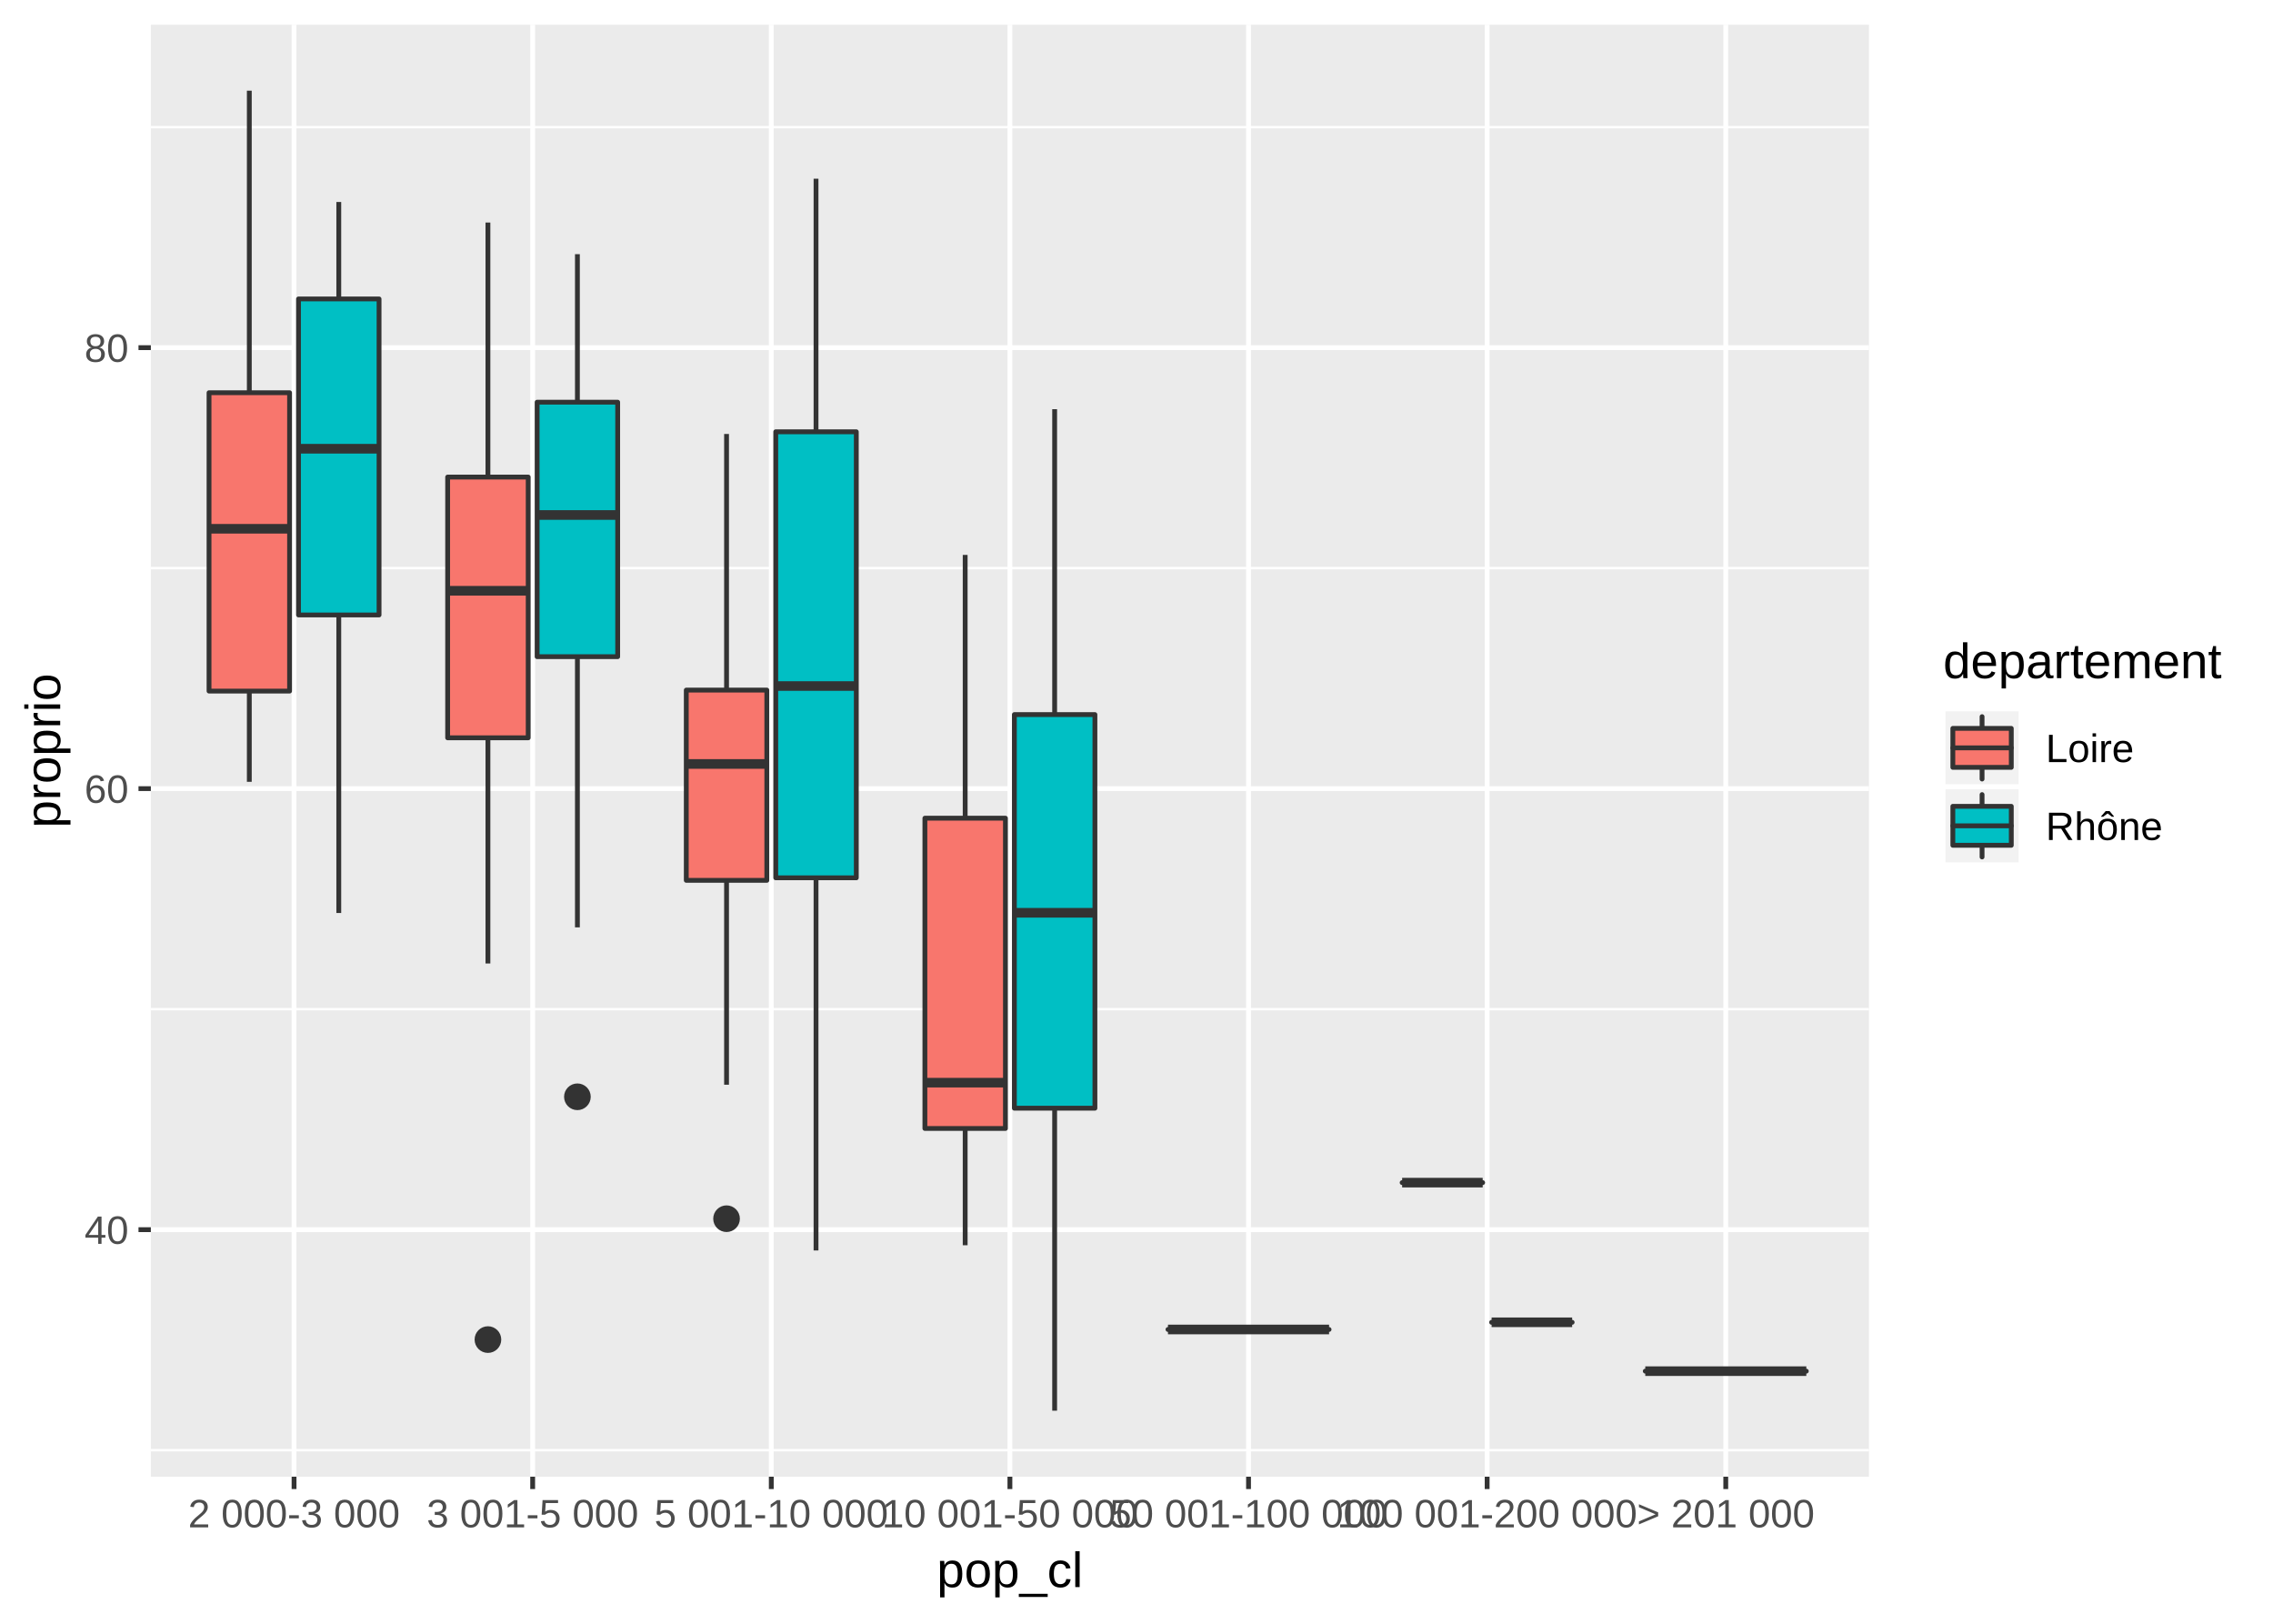
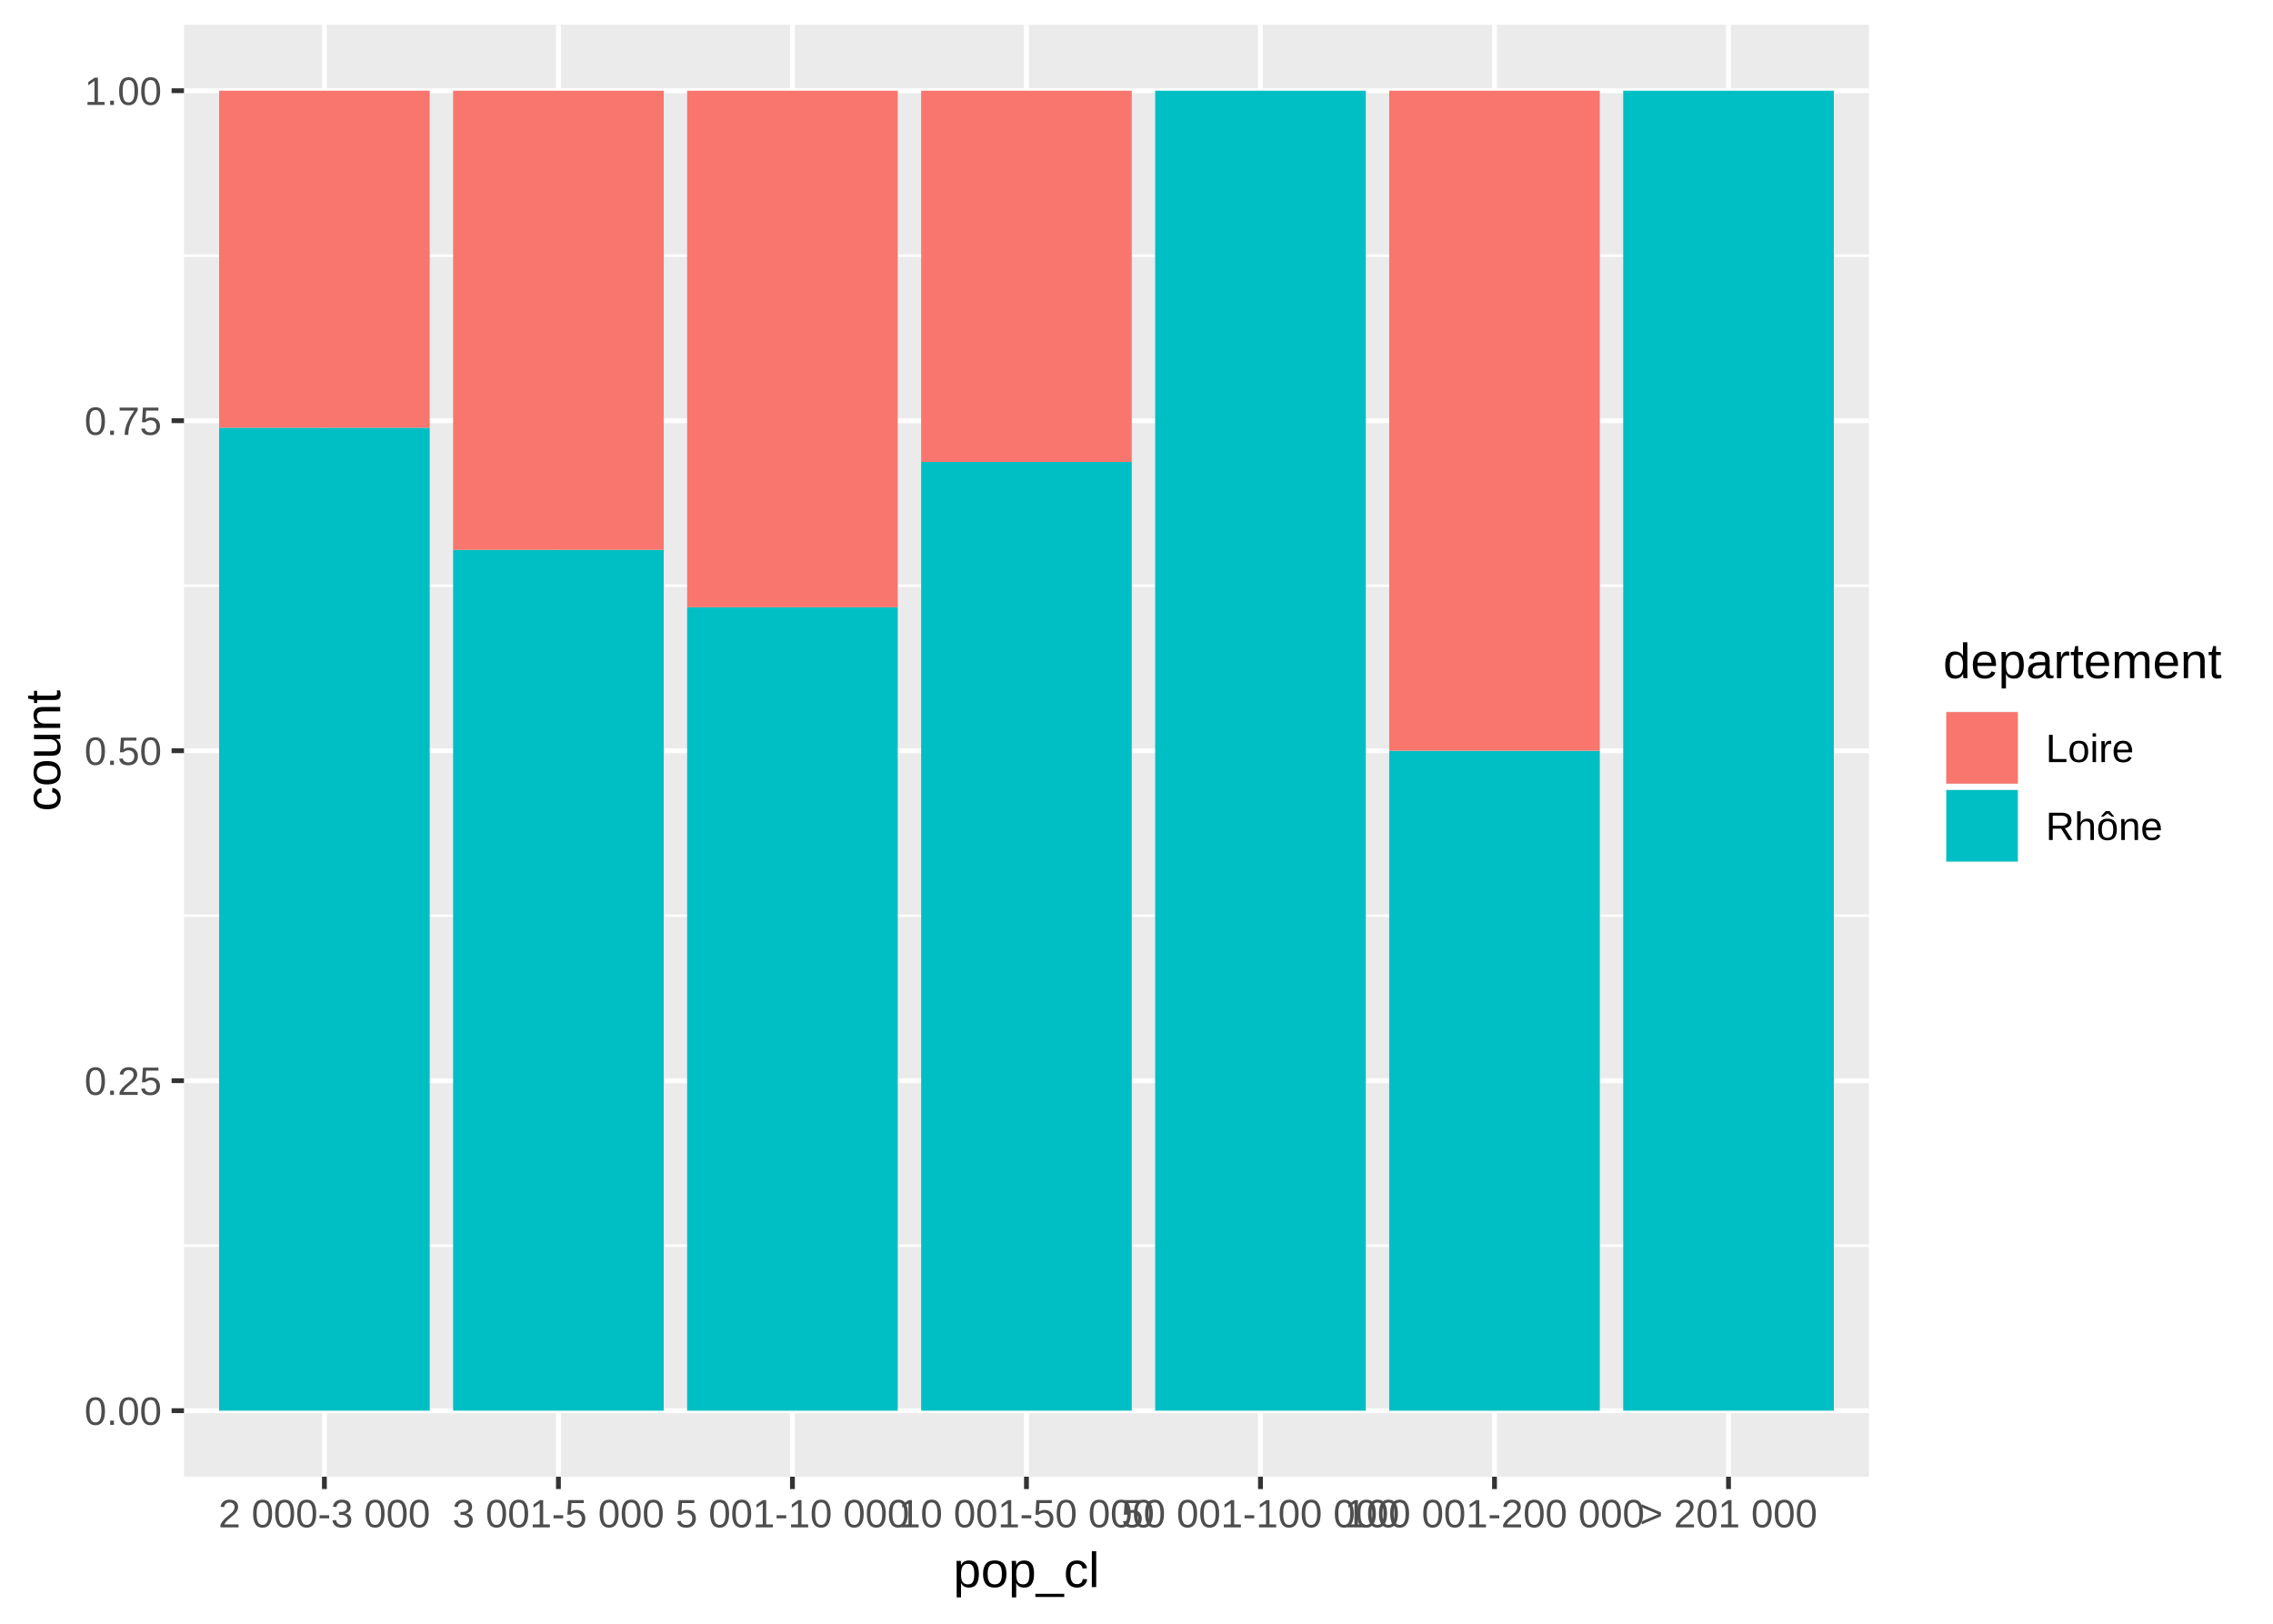
<svg xmlns="http://www.w3.org/2000/svg" viewBox="0 0 504.00 360.00">
  <defs>
    <style type="text/css">
    line, polyline, path, rect, circle {
      fill: none;
      stroke: #000000;
      stroke-linecap: round;
      stroke-linejoin: round;
      stroke-miterlimit: 10.00;
    }
  </style>
  </defs>
  <rect width="100%" height="100%" style="stroke: none; fill: #FFFFFF;" />
  <rect x="0.00" y="0.00" width="504.00" height="360.00" style="stroke-width: 1.07; stroke: #FFFFFF; fill: #FFFFFF;" />
  <defs>
-     <clipPath id="cpMzMuNDUzfDQxNC40MDl8MzI3LjM5Nnw1LjQ3OTQ1">
-       <rect x="33.45" y="5.48" width="380.96" height="321.92" />
+     <clipPath id="cpNDAuNzkyMXw0MTQuNDA5fDMyNy4zOTZ8NS40Nzk0NQ==">
+       <rect x="40.79" y="5.48" width="373.62" height="321.92" />
    </clipPath>
  </defs>
-   <rect x="33.45" y="5.48" width="380.96" height="321.92" style="stroke-width: 1.07; stroke: none; fill: #EBEBEB;" clip-path="url(#cpMzMuNDUzfDQxNC40MDl8MzI3LjM5Nnw1LjQ3OTQ1)" />
-   <polyline points="33.45,321.52 414.41,321.52 " style="stroke-width: 0.53; stroke: #FFFFFF; stroke-linecap: butt;" clip-path="url(#cpMzMuNDUzfDQxNC40MDl8MzI3LjM5Nnw1LjQ3OTQ1)" />
-   <polyline points="33.45,223.74 414.41,223.74 " style="stroke-width: 0.53; stroke: #FFFFFF; stroke-linecap: butt;" clip-path="url(#cpMzMuNDUzfDQxNC40MDl8MzI3LjM5Nnw1LjQ3OTQ1)" />
-   <polyline points="33.45,125.96 414.41,125.96 " style="stroke-width: 0.53; stroke: #FFFFFF; stroke-linecap: butt;" clip-path="url(#cpMzMuNDUzfDQxNC40MDl8MzI3LjM5Nnw1LjQ3OTQ1)" />
-   <polyline points="33.45,28.19 414.41,28.19 " style="stroke-width: 0.53; stroke: #FFFFFF; stroke-linecap: butt;" clip-path="url(#cpMzMuNDUzfDQxNC40MDl8MzI3LjM5Nnw1LjQ3OTQ1)" />
-   <polyline points="33.45,272.63 414.41,272.63 " style="stroke-width: 1.07; stroke: #FFFFFF; stroke-linecap: butt;" clip-path="url(#cpMzMuNDUzfDQxNC40MDl8MzI3LjM5Nnw1LjQ3OTQ1)" />
-   <polyline points="33.45,174.85 414.41,174.85 " style="stroke-width: 1.07; stroke: #FFFFFF; stroke-linecap: butt;" clip-path="url(#cpMzMuNDUzfDQxNC40MDl8MzI3LjM5Nnw1LjQ3OTQ1)" />
-   <polyline points="33.45,77.08 414.41,77.08 " style="stroke-width: 1.07; stroke: #FFFFFF; stroke-linecap: butt;" clip-path="url(#cpMzMuNDUzfDQxNC40MDl8MzI3LjM5Nnw1LjQ3OTQ1)" />
-   <polyline points="65.20,327.40 65.20,5.48 " style="stroke-width: 1.07; stroke: #FFFFFF; stroke-linecap: butt;" clip-path="url(#cpMzMuNDUzfDQxNC40MDl8MzI3LjM5Nnw1LjQ3OTQ1)" />
-   <polyline points="118.11,327.40 118.11,5.48 " style="stroke-width: 1.07; stroke: #FFFFFF; stroke-linecap: butt;" clip-path="url(#cpMzMuNDUzfDQxNC40MDl8MzI3LjM5Nnw1LjQ3OTQ1)" />
-   <polyline points="171.02,327.40 171.02,5.48 " style="stroke-width: 1.07; stroke: #FFFFFF; stroke-linecap: butt;" clip-path="url(#cpMzMuNDUzfDQxNC40MDl8MzI3LjM5Nnw1LjQ3OTQ1)" />
-   <polyline points="223.93,327.40 223.93,5.48 " style="stroke-width: 1.07; stroke: #FFFFFF; stroke-linecap: butt;" clip-path="url(#cpMzMuNDUzfDQxNC40MDl8MzI3LjM5Nnw1LjQ3OTQ1)" />
-   <polyline points="276.84,327.40 276.84,5.48 " style="stroke-width: 1.07; stroke: #FFFFFF; stroke-linecap: butt;" clip-path="url(#cpMzMuNDUzfDQxNC40MDl8MzI3LjM5Nnw1LjQ3OTQ1)" />
-   <polyline points="329.75,327.40 329.75,5.48 " style="stroke-width: 1.07; stroke: #FFFFFF; stroke-linecap: butt;" clip-path="url(#cpMzMuNDUzfDQxNC40MDl8MzI3LjM5Nnw1LjQ3OTQ1)" />
-   <polyline points="382.66,327.40 382.66,5.48 " style="stroke-width: 1.07; stroke: #FFFFFF; stroke-linecap: butt;" clip-path="url(#cpMzMuNDUzfDQxNC40MDl8MzI3LjM5Nnw1LjQ3OTQ1)" />
-   <line x1="55.28" y1="87.07" x2="55.28" y2="20.11" style="stroke-width: 1.07; stroke: #333333; stroke-linecap: butt;" clip-path="url(#cpMzMuNDUzfDQxNC40MDl8MzI3LjM5Nnw1LjQ3OTQ1)" />
-   <line x1="55.28" y1="153.22" x2="55.28" y2="173.34" style="stroke-width: 1.07; stroke: #333333; stroke-linecap: butt;" clip-path="url(#cpMzMuNDUzfDQxNC40MDl8MzI3LjM5Nnw1LjQ3OTQ1)" />
-   <polyline points="46.35,87.07 46.35,153.22 64.21,153.22 64.21,87.07 46.35,87.07 " style="stroke-width: 1.07; stroke: #333333; fill: #F8766D;" clip-path="url(#cpMzMuNDUzfDQxNC40MDl8MzI3LjM5Nnw1LjQ3OTQ1)" />
-   <line x1="46.35" y1="117.24" x2="64.21" y2="117.24" style="stroke-width: 2.13; stroke: #333333; stroke-linecap: butt;" clip-path="url(#cpMzMuNDUzfDQxNC40MDl8MzI3LjM5Nnw1LjQ3OTQ1)" />
-   <line x1="75.12" y1="66.28" x2="75.12" y2="44.78" style="stroke-width: 1.07; stroke: #333333; stroke-linecap: butt;" clip-path="url(#cpMzMuNDUzfDQxNC40MDl8MzI3LjM5Nnw1LjQ3OTQ1)" />
-   <line x1="75.12" y1="136.34" x2="75.12" y2="202.42" style="stroke-width: 1.07; stroke: #333333; stroke-linecap: butt;" clip-path="url(#cpMzMuNDUzfDQxNC40MDl8MzI3LjM5Nnw1LjQ3OTQ1)" />
-   <polyline points="66.19,66.28 66.19,136.34 84.05,136.34 84.05,66.28 66.19,66.28 " style="stroke-width: 1.07; stroke: #333333; fill: #00BFC4;" clip-path="url(#cpMzMuNDUzfDQxNC40MDl8MzI3LjM5Nnw1LjQ3OTQ1)" />
-   <line x1="66.19" y1="99.49" x2="84.05" y2="99.49" style="stroke-width: 2.13; stroke: #333333; stroke-linecap: butt;" clip-path="url(#cpMzMuNDUzfDQxNC40MDl8MzI3LjM5Nnw1LjQ3OTQ1)" />
-   <circle cx="108.19" cy="297.00" r="1.95pt" style="stroke-width: 0.71; stroke: #333333; fill: #333333;" clip-path="url(#cpMzMuNDUzfDQxNC40MDl8MzI3LjM5Nnw1LjQ3OTQ1)" />
-   <line x1="108.19" y1="105.77" x2="108.19" y2="49.34" style="stroke-width: 1.07; stroke: #333333; stroke-linecap: butt;" clip-path="url(#cpMzMuNDUzfDQxNC40MDl8MzI3LjM5Nnw1LjQ3OTQ1)" />
-   <line x1="108.19" y1="163.58" x2="108.19" y2="213.61" style="stroke-width: 1.07; stroke: #333333; stroke-linecap: butt;" clip-path="url(#cpMzMuNDUzfDQxNC40MDl8MzI3LjM5Nnw1LjQ3OTQ1)" />
-   <polyline points="99.26,105.77 99.26,163.58 117.12,163.58 117.12,105.77 99.26,105.77 " style="stroke-width: 1.07; stroke: #333333; fill: #F8766D;" clip-path="url(#cpMzMuNDUzfDQxNC40MDl8MzI3LjM5Nnw1LjQ3OTQ1)" />
-   <line x1="99.26" y1="130.98" x2="117.12" y2="130.98" style="stroke-width: 2.13; stroke: #333333; stroke-linecap: butt;" clip-path="url(#cpMzMuNDUzfDQxNC40MDl8MzI3LjM5Nnw1LjQ3OTQ1)" />
-   <circle cx="128.03" cy="243.17" r="1.95pt" style="stroke-width: 0.71; stroke: #333333; fill: #333333;" clip-path="url(#cpMzMuNDUzfDQxNC40MDl8MzI3LjM5Nnw1LjQ3OTQ1)" />
-   <line x1="128.03" y1="89.17" x2="128.03" y2="56.36" style="stroke-width: 1.07; stroke: #333333; stroke-linecap: butt;" clip-path="url(#cpMzMuNDUzfDQxNC40MDl8MzI3LjM5Nnw1LjQ3OTQ1)" />
-   <line x1="128.03" y1="145.59" x2="128.03" y2="205.60" style="stroke-width: 1.07; stroke: #333333; stroke-linecap: butt;" clip-path="url(#cpMzMuNDUzfDQxNC40MDl8MzI3LjM5Nnw1LjQ3OTQ1)" />
-   <polyline points="119.10,89.17 119.10,145.59 136.96,145.59 136.96,89.17 119.10,89.17 " style="stroke-width: 1.07; stroke: #333333; fill: #00BFC4;" clip-path="url(#cpMzMuNDUzfDQxNC40MDl8MzI3LjM5Nnw1LjQ3OTQ1)" />
-   <line x1="119.10" y1="114.18" x2="136.96" y2="114.18" style="stroke-width: 2.13; stroke: #333333; stroke-linecap: butt;" clip-path="url(#cpMzMuNDUzfDQxNC40MDl8MzI3LjM5Nnw1LjQ3OTQ1)" />
-   <circle cx="161.10" cy="270.20" r="1.95pt" style="stroke-width: 0.71; stroke: #333333; fill: #333333;" clip-path="url(#cpMzMuNDUzfDQxNC40MDl8MzI3LjM5Nnw1LjQ3OTQ1)" />
-   <line x1="161.10" y1="153.00" x2="161.10" y2="96.22" style="stroke-width: 1.07; stroke: #333333; stroke-linecap: butt;" clip-path="url(#cpMzMuNDUzfDQxNC40MDl8MzI3LjM5Nnw1LjQ3OTQ1)" />
-   <line x1="161.10" y1="195.18" x2="161.10" y2="240.50" style="stroke-width: 1.07; stroke: #333333; stroke-linecap: butt;" clip-path="url(#cpMzMuNDUzfDQxNC40MDl8MzI3LjM5Nnw1LjQ3OTQ1)" />
-   <polyline points="152.17,153.00 152.17,195.18 170.03,195.18 170.03,153.00 152.17,153.00 " style="stroke-width: 1.07; stroke: #333333; fill: #F8766D;" clip-path="url(#cpMzMuNDUzfDQxNC40MDl8MzI3LjM5Nnw1LjQ3OTQ1)" />
-   <line x1="152.17" y1="169.38" x2="170.03" y2="169.38" style="stroke-width: 2.13; stroke: #333333; stroke-linecap: butt;" clip-path="url(#cpMzMuNDUzfDQxNC40MDl8MzI3LjM5Nnw1LjQ3OTQ1)" />
-   <line x1="180.94" y1="95.73" x2="180.94" y2="39.62" style="stroke-width: 1.07; stroke: #333333; stroke-linecap: butt;" clip-path="url(#cpMzMuNDUzfDQxNC40MDl8MzI3LjM5Nnw1LjQ3OTQ1)" />
-   <line x1="180.94" y1="194.62" x2="180.94" y2="277.24" style="stroke-width: 1.07; stroke: #333333; stroke-linecap: butt;" clip-path="url(#cpMzMuNDUzfDQxNC40MDl8MzI3LjM5Nnw1LjQ3OTQ1)" />
-   <polyline points="172.01,95.73 172.01,194.62 189.87,194.62 189.87,95.73 172.01,95.73 " style="stroke-width: 1.07; stroke: #333333; fill: #00BFC4;" clip-path="url(#cpMzMuNDUzfDQxNC40MDl8MzI3LjM5Nnw1LjQ3OTQ1)" />
-   <line x1="172.01" y1="152.10" x2="189.87" y2="152.10" style="stroke-width: 2.13; stroke: #333333; stroke-linecap: butt;" clip-path="url(#cpMzMuNDUzfDQxNC40MDl8MzI3LjM5Nnw1LjQ3OTQ1)" />
-   <line x1="214.01" y1="181.40" x2="214.01" y2="123.03" style="stroke-width: 1.07; stroke: #333333; stroke-linecap: butt;" clip-path="url(#cpMzMuNDUzfDQxNC40MDl8MzI3LjM5Nnw1LjQ3OTQ1)" />
-   <line x1="214.01" y1="250.19" x2="214.01" y2="276.08" style="stroke-width: 1.07; stroke: #333333; stroke-linecap: butt;" clip-path="url(#cpMzMuNDUzfDQxNC40MDl8MzI3LjM5Nnw1LjQ3OTQ1)" />
-   <polyline points="205.08,181.40 205.08,250.19 222.94,250.19 222.94,181.40 205.08,181.40 " style="stroke-width: 1.07; stroke: #333333; fill: #F8766D;" clip-path="url(#cpMzMuNDUzfDQxNC40MDl8MzI3LjM5Nnw1LjQ3OTQ1)" />
-   <line x1="205.08" y1="240.04" x2="222.94" y2="240.04" style="stroke-width: 2.13; stroke: #333333; stroke-linecap: butt;" clip-path="url(#cpMzMuNDUzfDQxNC40MDl8MzI3LjM5Nnw1LjQ3OTQ1)" />
-   <line x1="233.85" y1="158.43" x2="233.85" y2="90.72" style="stroke-width: 1.07; stroke: #333333; stroke-linecap: butt;" clip-path="url(#cpMzMuNDUzfDQxNC40MDl8MzI3LjM5Nnw1LjQ3OTQ1)" />
-   <line x1="233.85" y1="245.70" x2="233.85" y2="312.76" style="stroke-width: 1.07; stroke: #333333; stroke-linecap: butt;" clip-path="url(#cpMzMuNDUzfDQxNC40MDl8MzI3LjM5Nnw1LjQ3OTQ1)" />
-   <polyline points="224.92,158.43 224.92,245.70 242.78,245.70 242.78,158.43 224.92,158.43 " style="stroke-width: 1.07; stroke: #333333; fill: #00BFC4;" clip-path="url(#cpMzMuNDUzfDQxNC40MDl8MzI3LjM5Nnw1LjQ3OTQ1)" />
-   <line x1="224.92" y1="202.37" x2="242.78" y2="202.37" style="stroke-width: 2.13; stroke: #333333; stroke-linecap: butt;" clip-path="url(#cpMzMuNDUzfDQxNC40MDl8MzI3LjM5Nnw1LjQ3OTQ1)" />
-   <line x1="276.84" y1="294.76" x2="276.84" y2="294.76" style="stroke-width: 1.07; stroke: #333333; stroke-linecap: butt;" clip-path="url(#cpMzMuNDUzfDQxNC40MDl8MzI3LjM5Nnw1LjQ3OTQ1)" />
-   <line x1="276.84" y1="294.76" x2="276.84" y2="294.76" style="stroke-width: 1.07; stroke: #333333; stroke-linecap: butt;" clip-path="url(#cpMzMuNDUzfDQxNC40MDl8MzI3LjM5Nnw1LjQ3OTQ1)" />
-   <polyline points="258.98,294.76 258.98,294.76 294.70,294.76 294.70,294.76 258.98,294.76 " style="stroke-width: 1.07; stroke: #333333; fill: #00BFC4;" clip-path="url(#cpMzMuNDUzfDQxNC40MDl8MzI3LjM5Nnw1LjQ3OTQ1)" />
-   <line x1="258.98" y1="294.76" x2="294.70" y2="294.76" style="stroke-width: 2.13; stroke: #333333; stroke-linecap: butt;" clip-path="url(#cpMzMuNDUzfDQxNC40MDl8MzI3LjM5Nnw1LjQ3OTQ1)" />
-   <line x1="319.83" y1="262.20" x2="319.83" y2="262.20" style="stroke-width: 1.07; stroke: #333333; stroke-linecap: butt;" clip-path="url(#cpMzMuNDUzfDQxNC40MDl8MzI3LjM5Nnw1LjQ3OTQ1)" />
-   <line x1="319.83" y1="262.20" x2="319.83" y2="262.20" style="stroke-width: 1.07; stroke: #333333; stroke-linecap: butt;" clip-path="url(#cpMzMuNDUzfDQxNC40MDl8MzI3LjM5Nnw1LjQ3OTQ1)" />
-   <polyline points="310.90,262.20 310.90,262.20 328.76,262.20 328.76,262.20 310.90,262.20 " style="stroke-width: 1.07; stroke: #333333; fill: #F8766D;" clip-path="url(#cpMzMuNDUzfDQxNC40MDl8MzI3LjM5Nnw1LjQ3OTQ1)" />
-   <line x1="310.90" y1="262.20" x2="328.76" y2="262.20" style="stroke-width: 2.13; stroke: #333333; stroke-linecap: butt;" clip-path="url(#cpMzMuNDUzfDQxNC40MDl8MzI3LjM5Nnw1LjQ3OTQ1)" />
-   <line x1="339.67" y1="293.17" x2="339.67" y2="293.17" style="stroke-width: 1.07; stroke: #333333; stroke-linecap: butt;" clip-path="url(#cpMzMuNDUzfDQxNC40MDl8MzI3LjM5Nnw1LjQ3OTQ1)" />
-   <line x1="339.67" y1="293.17" x2="339.67" y2="293.17" style="stroke-width: 1.07; stroke: #333333; stroke-linecap: butt;" clip-path="url(#cpMzMuNDUzfDQxNC40MDl8MzI3LjM5Nnw1LjQ3OTQ1)" />
-   <polyline points="330.74,293.17 330.74,293.17 348.60,293.17 348.60,293.17 330.74,293.17 " style="stroke-width: 1.07; stroke: #333333; fill: #00BFC4;" clip-path="url(#cpMzMuNDUzfDQxNC40MDl8MzI3LjM5Nnw1LjQ3OTQ1)" />
-   <line x1="330.74" y1="293.17" x2="348.60" y2="293.17" style="stroke-width: 2.13; stroke: #333333; stroke-linecap: butt;" clip-path="url(#cpMzMuNDUzfDQxNC40MDl8MzI3LjM5Nnw1LjQ3OTQ1)" />
-   <line x1="382.66" y1="304.00" x2="382.66" y2="304.00" style="stroke-width: 1.07; stroke: #333333; stroke-linecap: butt;" clip-path="url(#cpMzMuNDUzfDQxNC40MDl8MzI3LjM5Nnw1LjQ3OTQ1)" />
-   <line x1="382.66" y1="304.00" x2="382.66" y2="304.00" style="stroke-width: 1.07; stroke: #333333; stroke-linecap: butt;" clip-path="url(#cpMzMuNDUzfDQxNC40MDl8MzI3LjM5Nnw1LjQ3OTQ1)" />
-   <polyline points="364.81,304.00 364.81,304.00 400.52,304.00 400.52,304.00 364.81,304.00 " style="stroke-width: 1.07; stroke: #333333; fill: #00BFC4;" clip-path="url(#cpMzMuNDUzfDQxNC40MDl8MzI3LjM5Nnw1LjQ3OTQ1)" />
-   <line x1="364.81" y1="304.00" x2="400.52" y2="304.00" style="stroke-width: 2.13; stroke: #333333; stroke-linecap: butt;" clip-path="url(#cpMzMuNDUzfDQxNC40MDl8MzI3LjM5Nnw1LjQ3OTQ1)" />
+   <rect x="40.79" y="5.48" width="373.62" height="321.92" style="stroke-width: 1.07; stroke: none; fill: #EBEBEB;" clip-path="url(#cpNDAuNzkyMXw0MTQuNDA5fDMyNy4zOTZ8NS40Nzk0NQ==)" />
+   <polyline points="40.79,276.18 414.41,276.18 " style="stroke-width: 0.53; stroke: #FFFFFF; stroke-linecap: butt;" clip-path="url(#cpNDAuNzkyMXw0MTQuNDA5fDMyNy4zOTZ8NS40Nzk0NQ==)" />
+   <polyline points="40.79,203.02 414.41,203.02 " style="stroke-width: 0.53; stroke: #FFFFFF; stroke-linecap: butt;" clip-path="url(#cpNDAuNzkyMXw0MTQuNDA5fDMyNy4zOTZ8NS40Nzk0NQ==)" />
+   <polyline points="40.79,129.86 414.41,129.86 " style="stroke-width: 0.53; stroke: #FFFFFF; stroke-linecap: butt;" clip-path="url(#cpNDAuNzkyMXw0MTQuNDA5fDMyNy4zOTZ8NS40Nzk0NQ==)" />
+   <polyline points="40.79,56.69 414.41,56.69 " style="stroke-width: 0.53; stroke: #FFFFFF; stroke-linecap: butt;" clip-path="url(#cpNDAuNzkyMXw0MTQuNDA5fDMyNy4zOTZ8NS40Nzk0NQ==)" />
+   <polyline points="40.79,312.76 414.41,312.76 " style="stroke-width: 1.07; stroke: #FFFFFF; stroke-linecap: butt;" clip-path="url(#cpNDAuNzkyMXw0MTQuNDA5fDMyNy4zOTZ8NS40Nzk0NQ==)" />
+   <polyline points="40.79,239.60 414.41,239.60 " style="stroke-width: 1.07; stroke: #FFFFFF; stroke-linecap: butt;" clip-path="url(#cpNDAuNzkyMXw0MTQuNDA5fDMyNy4zOTZ8NS40Nzk0NQ==)" />
+   <polyline points="40.79,166.44 414.41,166.44 " style="stroke-width: 1.07; stroke: #FFFFFF; stroke-linecap: butt;" clip-path="url(#cpNDAuNzkyMXw0MTQuNDA5fDMyNy4zOTZ8NS40Nzk0NQ==)" />
+   <polyline points="40.79,93.27 414.41,93.27 " style="stroke-width: 1.07; stroke: #FFFFFF; stroke-linecap: butt;" clip-path="url(#cpNDAuNzkyMXw0MTQuNDA5fDMyNy4zOTZ8NS40Nzk0NQ==)" />
+   <polyline points="40.79,20.11 414.41,20.11 " style="stroke-width: 1.07; stroke: #FFFFFF; stroke-linecap: butt;" clip-path="url(#cpNDAuNzkyMXw0MTQuNDA5fDMyNy4zOTZ8NS40Nzk0NQ==)" />
+   <polyline points="71.93,327.40 71.93,5.48 " style="stroke-width: 1.07; stroke: #FFFFFF; stroke-linecap: butt;" clip-path="url(#cpNDAuNzkyMXw0MTQuNDA5fDMyNy4zOTZ8NS40Nzk0NQ==)" />
+   <polyline points="123.82,327.40 123.82,5.48 " style="stroke-width: 1.07; stroke: #FFFFFF; stroke-linecap: butt;" clip-path="url(#cpNDAuNzkyMXw0MTQuNDA5fDMyNy4zOTZ8NS40Nzk0NQ==)" />
+   <polyline points="175.71,327.40 175.71,5.48 " style="stroke-width: 1.07; stroke: #FFFFFF; stroke-linecap: butt;" clip-path="url(#cpNDAuNzkyMXw0MTQuNDA5fDMyNy4zOTZ8NS40Nzk0NQ==)" />
+   <polyline points="227.60,327.40 227.60,5.48 " style="stroke-width: 1.07; stroke: #FFFFFF; stroke-linecap: butt;" clip-path="url(#cpNDAuNzkyMXw0MTQuNDA5fDMyNy4zOTZ8NS40Nzk0NQ==)" />
+   <polyline points="279.49,327.40 279.49,5.48 " style="stroke-width: 1.07; stroke: #FFFFFF; stroke-linecap: butt;" clip-path="url(#cpNDAuNzkyMXw0MTQuNDA5fDMyNy4zOTZ8NS40Nzk0NQ==)" />
+   <polyline points="331.38,327.40 331.38,5.48 " style="stroke-width: 1.07; stroke: #FFFFFF; stroke-linecap: butt;" clip-path="url(#cpNDAuNzkyMXw0MTQuNDA5fDMyNy4zOTZ8NS40Nzk0NQ==)" />
+   <polyline points="383.27,327.40 383.27,5.48 " style="stroke-width: 1.07; stroke: #FFFFFF; stroke-linecap: butt;" clip-path="url(#cpNDAuNzkyMXw0MTQuNDA5fDMyNy4zOTZ8NS40Nzk0NQ==)" />
+   <rect x="48.58" y="94.83" width="46.70" height="217.93" style="stroke-width: 1.07; stroke: none; stroke-linecap: butt; fill: #00BFC4;" clip-path="url(#cpNDAuNzkyMXw0MTQuNDA5fDMyNy4zOTZ8NS40Nzk0NQ==)" />
+   <rect x="48.58" y="20.11" width="46.70" height="74.72" style="stroke-width: 1.07; stroke: none; stroke-linecap: butt; fill: #F8766D;" clip-path="url(#cpNDAuNzkyMXw0MTQuNDA5fDMyNy4zOTZ8NS40Nzk0NQ==)" />
+   <rect x="100.47" y="121.90" width="46.70" height="190.86" style="stroke-width: 1.07; stroke: none; stroke-linecap: butt; fill: #00BFC4;" clip-path="url(#cpNDAuNzkyMXw0MTQuNDA5fDMyNy4zOTZ8NS40Nzk0NQ==)" />
+   <rect x="100.47" y="20.11" width="46.70" height="101.79" style="stroke-width: 1.07; stroke: none; stroke-linecap: butt; fill: #F8766D;" clip-path="url(#cpNDAuNzkyMXw0MTQuNDA5fDMyNy4zOTZ8NS40Nzk0NQ==)" />
+   <rect x="152.36" y="134.63" width="46.70" height="178.14" style="stroke-width: 1.07; stroke: none; stroke-linecap: butt; fill: #00BFC4;" clip-path="url(#cpNDAuNzkyMXw0MTQuNDA5fDMyNy4zOTZ8NS40Nzk0NQ==)" />
+   <rect x="152.36" y="20.11" width="46.70" height="114.52" style="stroke-width: 1.07; stroke: none; stroke-linecap: butt; fill: #F8766D;" clip-path="url(#cpNDAuNzkyMXw0MTQuNDA5fDMyNy4zOTZ8NS40Nzk0NQ==)" />
+   <rect x="204.25" y="102.42" width="46.70" height="210.34" style="stroke-width: 1.07; stroke: none; stroke-linecap: butt; fill: #00BFC4;" clip-path="url(#cpNDAuNzkyMXw0MTQuNDA5fDMyNy4zOTZ8NS40Nzk0NQ==)" />
+   <rect x="204.25" y="20.11" width="46.70" height="82.31" style="stroke-width: 1.07; stroke: none; stroke-linecap: butt; fill: #F8766D;" clip-path="url(#cpNDAuNzkyMXw0MTQuNDA5fDMyNy4zOTZ8NS40Nzk0NQ==)" />
+   <rect x="256.14" y="20.11" width="46.70" height="292.65" style="stroke-width: 1.07; stroke: none; stroke-linecap: butt; fill: #00BFC4;" clip-path="url(#cpNDAuNzkyMXw0MTQuNDA5fDMyNy4zOTZ8NS40Nzk0NQ==)" />
+   <rect x="308.03" y="166.44" width="46.70" height="146.33" style="stroke-width: 1.07; stroke: none; stroke-linecap: butt; fill: #00BFC4;" clip-path="url(#cpNDAuNzkyMXw0MTQuNDA5fDMyNy4zOTZ8NS40Nzk0NQ==)" />
+   <rect x="308.03" y="20.11" width="46.70" height="146.33" style="stroke-width: 1.07; stroke: none; stroke-linecap: butt; fill: #F8766D;" clip-path="url(#cpNDAuNzkyMXw0MTQuNDA5fDMyNy4zOTZ8NS40Nzk0NQ==)" />
+   <rect x="359.92" y="20.11" width="46.70" height="292.65" style="stroke-width: 1.07; stroke: none; stroke-linecap: butt; fill: #00BFC4;" clip-path="url(#cpNDAuNzkyMXw0MTQuNDA5fDMyNy4zOTZ8NS40Nzk0NQ==)" />
  <defs>
    <clipPath id="cpMHw1MDR8MzYwfDA=">
      <rect x="0.00" y="0.00" width="504.00" height="360.00" />
    </clipPath>
  </defs>
  <g clip-path="url(#cpMHw1MDR8MzYwfDA=)">
-     <text x="18.73" y="275.78" style="font-size: 8.80px; fill: #4D4D4D; font-family: Arial;" textLength="9.79px" lengthAdjust="spacingAndGlyphs">40</text>
+     <text x="18.73" y="315.91" style="font-size: 8.80px; fill: #4D4D4D; font-family: Arial;" textLength="17.13px" lengthAdjust="spacingAndGlyphs">0.00</text>
  </g>
  <g clip-path="url(#cpMHw1MDR8MzYwfDA=)">
-     <text x="18.73" y="178.00" style="font-size: 8.80px; fill: #4D4D4D; font-family: Arial;" textLength="9.79px" lengthAdjust="spacingAndGlyphs">60</text>
+     <text x="18.73" y="242.75" style="font-size: 8.80px; fill: #4D4D4D; font-family: Arial;" textLength="17.13px" lengthAdjust="spacingAndGlyphs">0.25</text>
  </g>
  <g clip-path="url(#cpMHw1MDR8MzYwfDA=)">
-     <text x="18.73" y="80.23" style="font-size: 8.80px; fill: #4D4D4D; font-family: Arial;" textLength="9.79px" lengthAdjust="spacingAndGlyphs">80</text>
-   </g>
-   <polyline points="30.71,272.63 33.45,272.63 " style="stroke-width: 1.07; stroke: #333333; stroke-linecap: butt;" clip-path="url(#cpMHw1MDR8MzYwfDA=)" />
-   <polyline points="30.71,174.85 33.45,174.85 " style="stroke-width: 1.07; stroke: #333333; stroke-linecap: butt;" clip-path="url(#cpMHw1MDR8MzYwfDA=)" />
-   <polyline points="30.71,77.08 33.45,77.08 " style="stroke-width: 1.07; stroke: #333333; stroke-linecap: butt;" clip-path="url(#cpMHw1MDR8MzYwfDA=)" />
-   <polyline points="65.20,330.14 65.20,327.40 " style="stroke-width: 1.07; stroke: #333333; stroke-linecap: butt;" clip-path="url(#cpMHw1MDR8MzYwfDA=)" />
-   <polyline points="118.11,330.14 118.11,327.40 " style="stroke-width: 1.07; stroke: #333333; stroke-linecap: butt;" clip-path="url(#cpMHw1MDR8MzYwfDA=)" />
-   <polyline points="171.02,330.14 171.02,327.40 " style="stroke-width: 1.07; stroke: #333333; stroke-linecap: butt;" clip-path="url(#cpMHw1MDR8MzYwfDA=)" />
-   <polyline points="223.93,330.14 223.93,327.40 " style="stroke-width: 1.07; stroke: #333333; stroke-linecap: butt;" clip-path="url(#cpMHw1MDR8MzYwfDA=)" />
-   <polyline points="276.84,330.14 276.84,327.40 " style="stroke-width: 1.07; stroke: #333333; stroke-linecap: butt;" clip-path="url(#cpMHw1MDR8MzYwfDA=)" />
-   <polyline points="329.75,330.14 329.75,327.40 " style="stroke-width: 1.07; stroke: #333333; stroke-linecap: butt;" clip-path="url(#cpMHw1MDR8MzYwfDA=)" />
-   <polyline points="382.66,330.14 382.66,327.40 " style="stroke-width: 1.07; stroke: #333333; stroke-linecap: butt;" clip-path="url(#cpMHw1MDR8MzYwfDA=)" />
-   <g clip-path="url(#cpMHw1MDR8MzYwfDA=)">
-     <text x="41.71" y="338.63" style="font-size: 8.80px; fill: #4D4D4D; font-family: Arial;" textLength="46.97px" lengthAdjust="spacingAndGlyphs">2 000-3 000</text>
+     <text x="18.73" y="169.59" style="font-size: 8.80px; fill: #4D4D4D; font-family: Arial;" textLength="17.13px" lengthAdjust="spacingAndGlyphs">0.50</text>
  </g>
  <g clip-path="url(#cpMHw1MDR8MzYwfDA=)">
-     <text x="94.62" y="338.63" style="font-size: 8.80px; fill: #4D4D4D; font-family: Arial;" textLength="46.97px" lengthAdjust="spacingAndGlyphs">3 001-5 000</text>
+     <text x="18.73" y="96.42" style="font-size: 8.80px; fill: #4D4D4D; font-family: Arial;" textLength="17.13px" lengthAdjust="spacingAndGlyphs">0.75</text>
  </g>
  <g clip-path="url(#cpMHw1MDR8MzYwfDA=)">
-     <text x="145.09" y="338.63" style="font-size: 8.80px; fill: #4D4D4D; font-family: Arial;" textLength="51.87px" lengthAdjust="spacingAndGlyphs">5 001-10 000</text>
+     <text x="18.73" y="23.26" style="font-size: 8.80px; fill: #4D4D4D; font-family: Arial;" textLength="17.13px" lengthAdjust="spacingAndGlyphs">1.00</text>
+   </g>
+   <polyline points="38.05,312.76 40.79,312.76 " style="stroke-width: 1.07; stroke: #333333; stroke-linecap: butt;" clip-path="url(#cpMHw1MDR8MzYwfDA=)" />
+   <polyline points="38.05,239.60 40.79,239.60 " style="stroke-width: 1.07; stroke: #333333; stroke-linecap: butt;" clip-path="url(#cpMHw1MDR8MzYwfDA=)" />
+   <polyline points="38.05,166.44 40.79,166.44 " style="stroke-width: 1.07; stroke: #333333; stroke-linecap: butt;" clip-path="url(#cpMHw1MDR8MzYwfDA=)" />
+   <polyline points="38.05,93.27 40.79,93.27 " style="stroke-width: 1.07; stroke: #333333; stroke-linecap: butt;" clip-path="url(#cpMHw1MDR8MzYwfDA=)" />
+   <polyline points="38.05,20.11 40.79,20.11 " style="stroke-width: 1.07; stroke: #333333; stroke-linecap: butt;" clip-path="url(#cpMHw1MDR8MzYwfDA=)" />
+   <polyline points="71.93,330.14 71.93,327.40 " style="stroke-width: 1.07; stroke: #333333; stroke-linecap: butt;" clip-path="url(#cpMHw1MDR8MzYwfDA=)" />
+   <polyline points="123.82,330.14 123.82,327.40 " style="stroke-width: 1.07; stroke: #333333; stroke-linecap: butt;" clip-path="url(#cpMHw1MDR8MzYwfDA=)" />
+   <polyline points="175.71,330.14 175.71,327.40 " style="stroke-width: 1.07; stroke: #333333; stroke-linecap: butt;" clip-path="url(#cpMHw1MDR8MzYwfDA=)" />
+   <polyline points="227.60,330.14 227.60,327.40 " style="stroke-width: 1.07; stroke: #333333; stroke-linecap: butt;" clip-path="url(#cpMHw1MDR8MzYwfDA=)" />
+   <polyline points="279.49,330.14 279.49,327.40 " style="stroke-width: 1.07; stroke: #333333; stroke-linecap: butt;" clip-path="url(#cpMHw1MDR8MzYwfDA=)" />
+   <polyline points="331.38,330.14 331.38,327.40 " style="stroke-width: 1.07; stroke: #333333; stroke-linecap: butt;" clip-path="url(#cpMHw1MDR8MzYwfDA=)" />
+   <polyline points="383.27,330.14 383.27,327.40 " style="stroke-width: 1.07; stroke: #333333; stroke-linecap: butt;" clip-path="url(#cpMHw1MDR8MzYwfDA=)" />
+   <g clip-path="url(#cpMHw1MDR8MzYwfDA=)">
+     <text x="48.44" y="338.63" style="font-size: 8.80px; fill: #4D4D4D; font-family: Arial;" textLength="46.97px" lengthAdjust="spacingAndGlyphs">2 000-3 000</text>
  </g>
  <g clip-path="url(#cpMHw1MDR8MzYwfDA=)">
-     <text x="195.55" y="338.63" style="font-size: 8.80px; fill: #4D4D4D; font-family: Arial;" textLength="56.76px" lengthAdjust="spacingAndGlyphs">10 001-50 000</text>
+     <text x="100.33" y="338.63" style="font-size: 8.80px; fill: #4D4D4D; font-family: Arial;" textLength="46.97px" lengthAdjust="spacingAndGlyphs">3 001-5 000</text>
  </g>
  <g clip-path="url(#cpMHw1MDR8MzYwfDA=)">
-     <text x="246.01" y="338.63" style="font-size: 8.80px; fill: #4D4D4D; font-family: Arial;" textLength="61.66px" lengthAdjust="spacingAndGlyphs">50 001-100 000</text>
+     <text x="149.78" y="338.63" style="font-size: 8.80px; fill: #4D4D4D; font-family: Arial;" textLength="51.87px" lengthAdjust="spacingAndGlyphs">5 001-10 000</text>
  </g>
  <g clip-path="url(#cpMHw1MDR8MzYwfDA=)">
-     <text x="296.48" y="338.63" style="font-size: 8.80px; fill: #4D4D4D; font-family: Arial;" textLength="66.55px" lengthAdjust="spacingAndGlyphs">100 001-200 000</text>
+     <text x="199.22" y="338.63" style="font-size: 8.80px; fill: #4D4D4D; font-family: Arial;" textLength="56.76px" lengthAdjust="spacingAndGlyphs">10 001-50 000</text>
  </g>
  <g clip-path="url(#cpMHw1MDR8MzYwfDA=)">
-     <text x="362.97" y="338.63" style="font-size: 8.80px; fill: #4D4D4D; font-family: Arial;" textLength="39.39px" lengthAdjust="spacingAndGlyphs">&gt; 201 000</text>
+     <text x="248.66" y="338.63" style="font-size: 8.80px; fill: #4D4D4D; font-family: Arial;" textLength="61.66px" lengthAdjust="spacingAndGlyphs">50 001-100 000</text>
  </g>
  <g clip-path="url(#cpMHw1MDR8MzYwfDA=)">
-     <text x="207.72" y="351.88" style="font-size: 11.00px; font-family: Arial;" textLength="32.41px" lengthAdjust="spacingAndGlyphs">pop_cl</text>
+     <text x="298.11" y="338.63" style="font-size: 8.80px; fill: #4D4D4D; font-family: Arial;" textLength="66.55px" lengthAdjust="spacingAndGlyphs">100 001-200 000</text>
  </g>
  <g clip-path="url(#cpMHw1MDR8MzYwfDA=)">
-     <text transform="translate(13.35,183.56) rotate(-90)" style="font-size: 11.00px; font-family: Arial;" textLength="34.24px" lengthAdjust="spacingAndGlyphs">proprio</text>
+     <text x="363.58" y="338.63" style="font-size: 8.80px; fill: #4D4D4D; font-family: Arial;" textLength="39.39px" lengthAdjust="spacingAndGlyphs">&gt; 201 000</text>
+   </g>
+   <g clip-path="url(#cpMHw1MDR8MzYwfDA=)">
+     <text x="211.39" y="351.88" style="font-size: 11.00px; font-family: Arial;" textLength="32.41px" lengthAdjust="spacingAndGlyphs">pop_cl</text>
+   </g>
+   <g clip-path="url(#cpMHw1MDR8MzYwfDA=)">
+     <text transform="translate(13.35,179.89) rotate(-90)" style="font-size: 11.00px; font-family: Arial;" textLength="26.91px" lengthAdjust="spacingAndGlyphs">count</text>
  </g>
  <rect x="425.37" y="135.67" width="73.15" height="61.54" style="stroke-width: 1.07; stroke: none; fill: #FFFFFF;" clip-path="url(#cpMHw1MDR8MzYwfDA=)" />
  <g clip-path="url(#cpMHw1MDR8MzYwfDA=)">
    <text x="430.85" y="150.36" style="font-size: 11.00px; font-family: Arial;" textLength="61.76px" lengthAdjust="spacingAndGlyphs">departement</text>
  </g>
  <rect x="430.85" y="157.17" width="17.28" height="17.28" style="stroke-width: 1.07; stroke: #FFFFFF; fill: #F2F2F2;" clip-path="url(#cpMHw1MDR8MzYwfDA=)" />
-   <polyline points="439.49,172.72 439.49,170.13 " style="stroke-width: 1.07; stroke: #333333;" clip-path="url(#cpMHw1MDR8MzYwfDA=)" />
-   <polyline points="439.49,161.49 439.49,158.89 " style="stroke-width: 1.07; stroke: #333333;" clip-path="url(#cpMHw1MDR8MzYwfDA=)" />
-   <rect x="433.01" y="161.49" width="12.96" height="8.64" style="stroke-width: 1.07; stroke: #333333; fill: #F8766D;" clip-path="url(#cpMHw1MDR8MzYwfDA=)" />
-   <polyline points="433.01,165.81 445.97,165.81 " style="stroke-width: 1.07; stroke: #333333;" clip-path="url(#cpMHw1MDR8MzYwfDA=)" />
+   <rect x="431.56" y="157.88" width="15.86" height="15.86" style="stroke-width: 1.07; stroke: none; stroke-linejoin: miter; fill: #F8766D;" clip-path="url(#cpMHw1MDR8MzYwfDA=)" />
  <rect x="430.85" y="174.45" width="17.28" height="17.28" style="stroke-width: 1.07; stroke: #FFFFFF; fill: #F2F2F2;" clip-path="url(#cpMHw1MDR8MzYwfDA=)" />
-   <polyline points="439.49,190.00 439.49,187.41 " style="stroke-width: 1.07; stroke: #333333;" clip-path="url(#cpMHw1MDR8MzYwfDA=)" />
-   <polyline points="439.49,178.77 439.49,176.17 " style="stroke-width: 1.07; stroke: #333333;" clip-path="url(#cpMHw1MDR8MzYwfDA=)" />
-   <rect x="433.01" y="178.77" width="12.96" height="8.64" style="stroke-width: 1.07; stroke: #333333; fill: #00BFC4;" clip-path="url(#cpMHw1MDR8MzYwfDA=)" />
-   <polyline points="433.01,183.09 445.97,183.09 " style="stroke-width: 1.07; stroke: #333333;" clip-path="url(#cpMHw1MDR8MzYwfDA=)" />
+   <rect x="431.56" y="175.16" width="15.86" height="15.86" style="stroke-width: 1.07; stroke: none; stroke-linejoin: miter; fill: #00BFC4;" clip-path="url(#cpMHw1MDR8MzYwfDA=)" />
  <g clip-path="url(#cpMHw1MDR8MzYwfDA=)">
    <text x="453.61" y="168.96" style="font-size: 8.80px; font-family: Arial;" textLength="19.57px" lengthAdjust="spacingAndGlyphs">Loire</text>
  </g>
  <g clip-path="url(#cpMHw1MDR8MzYwfDA=)">
    <text x="453.61" y="186.24" style="font-size: 8.80px; font-family: Arial;" textLength="25.93px" lengthAdjust="spacingAndGlyphs">Rhône</text>
  </g>
</svg>
